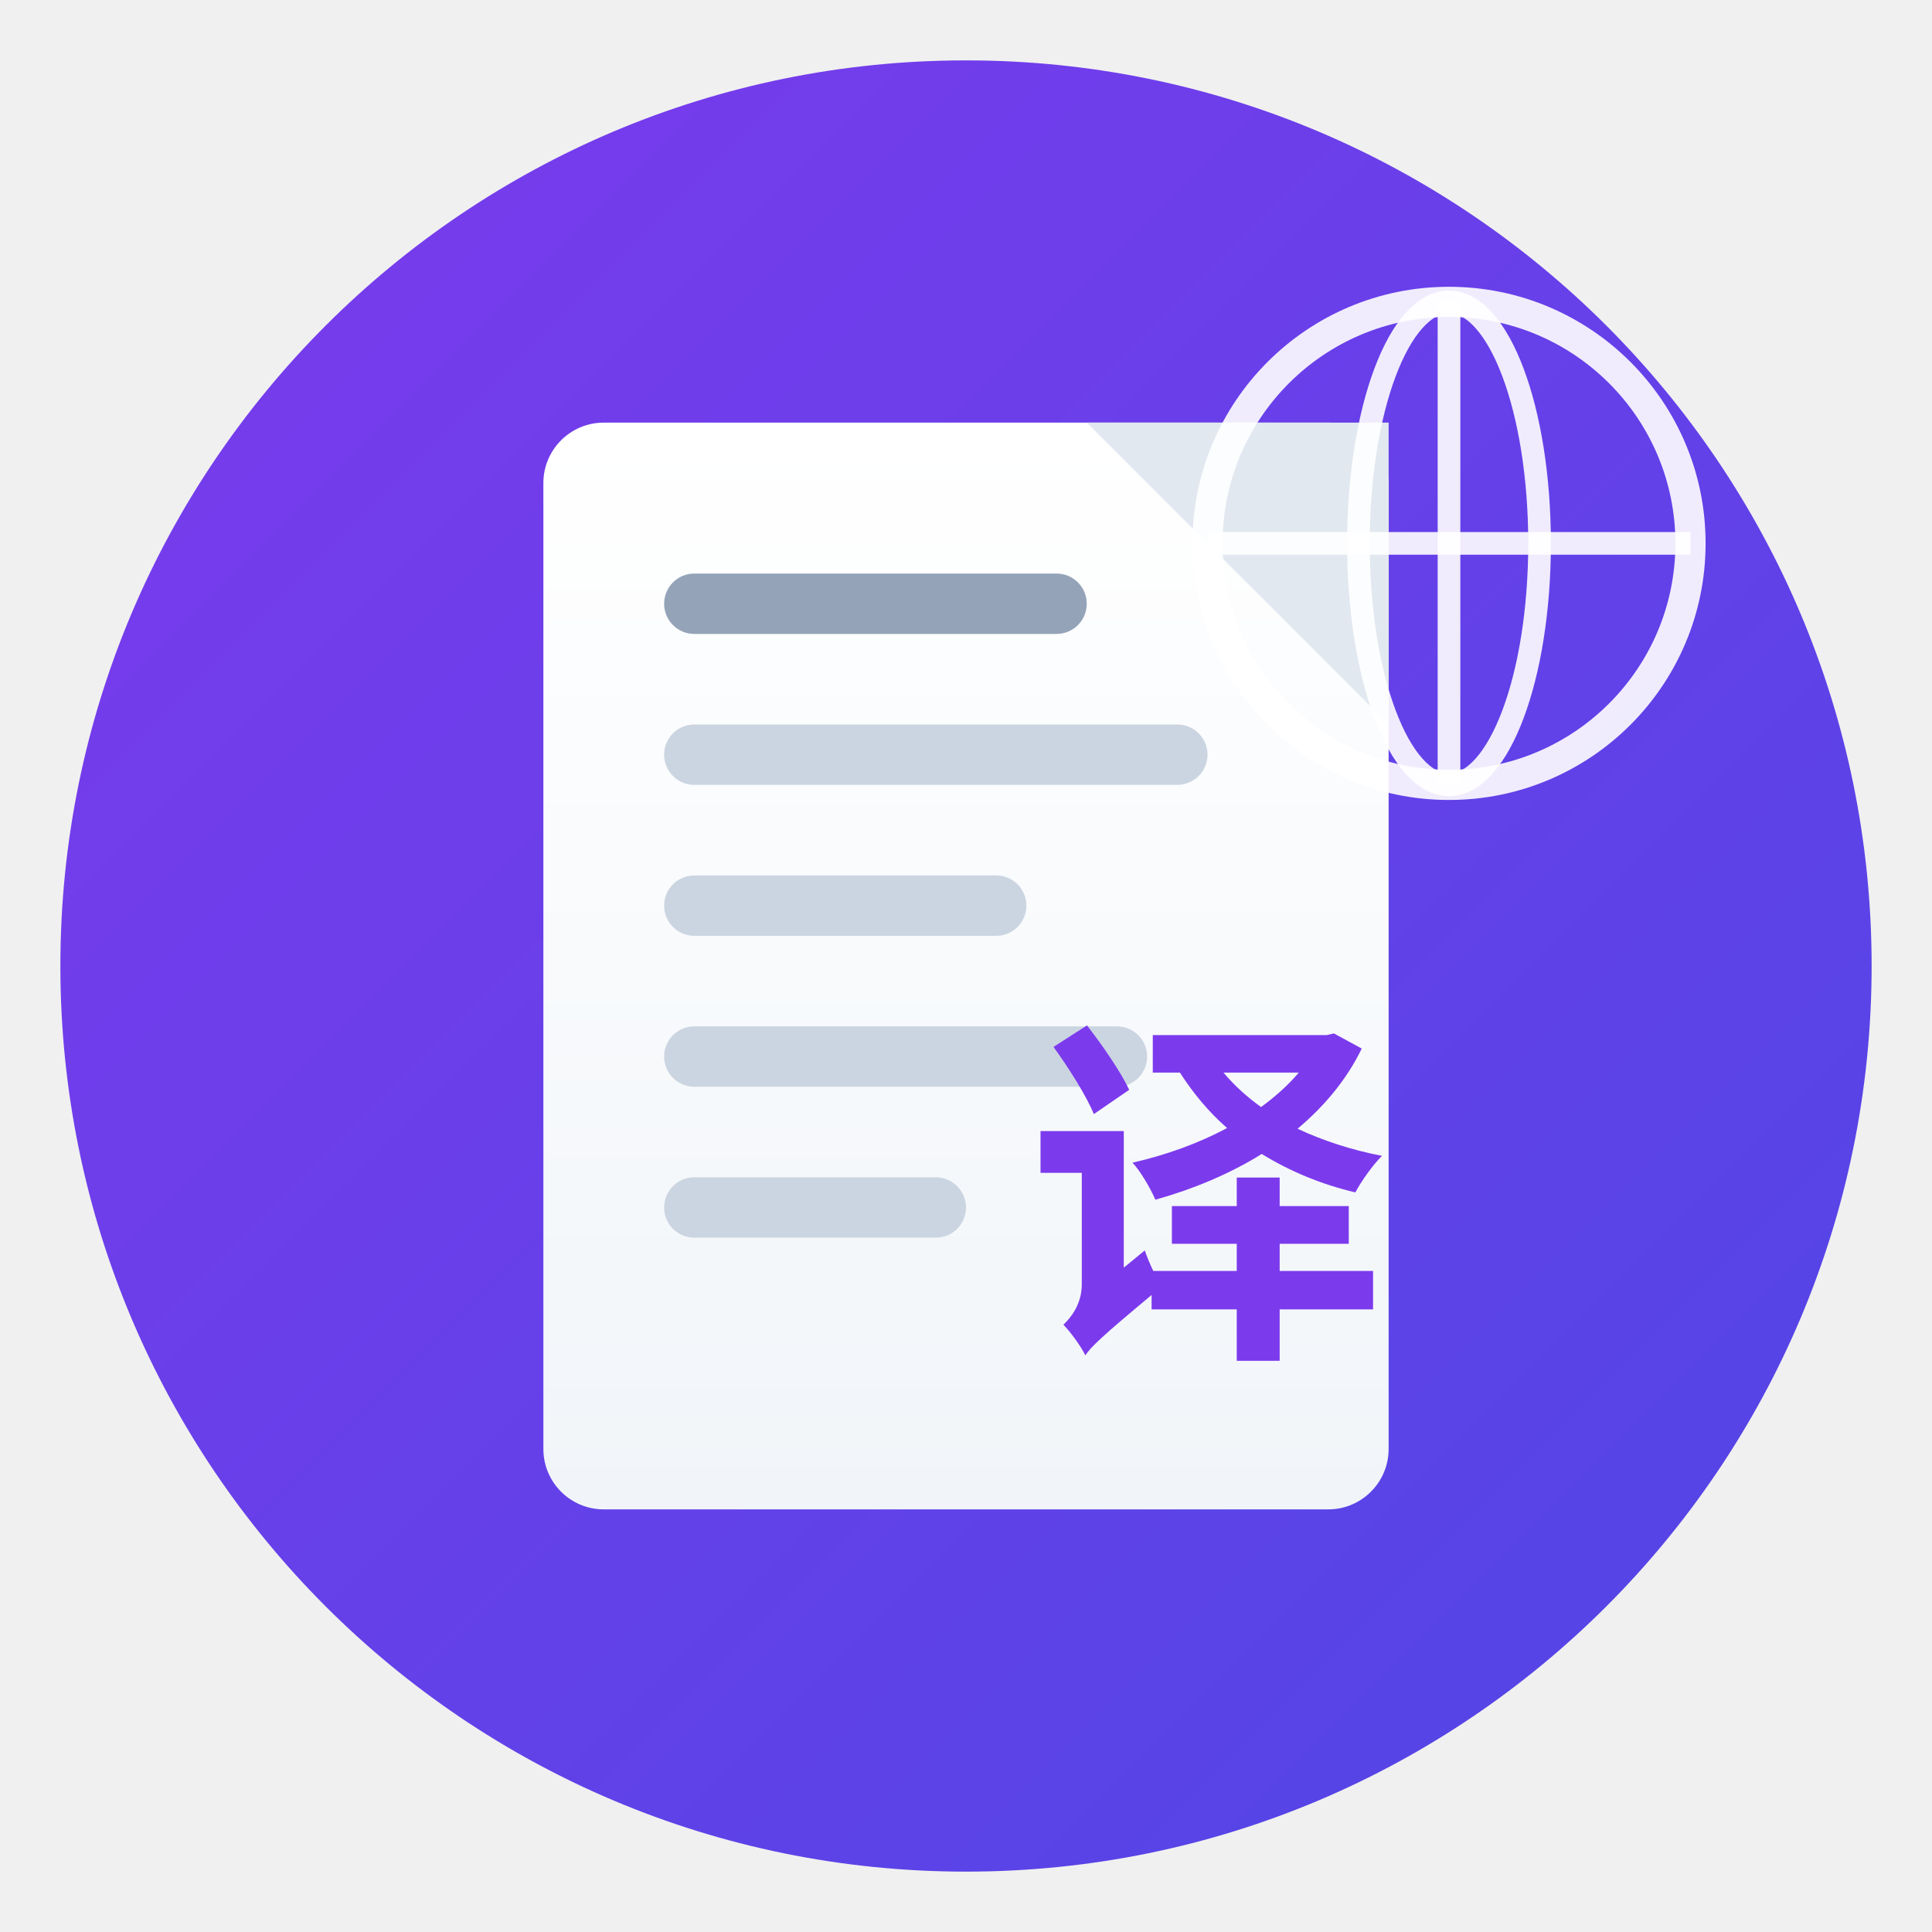
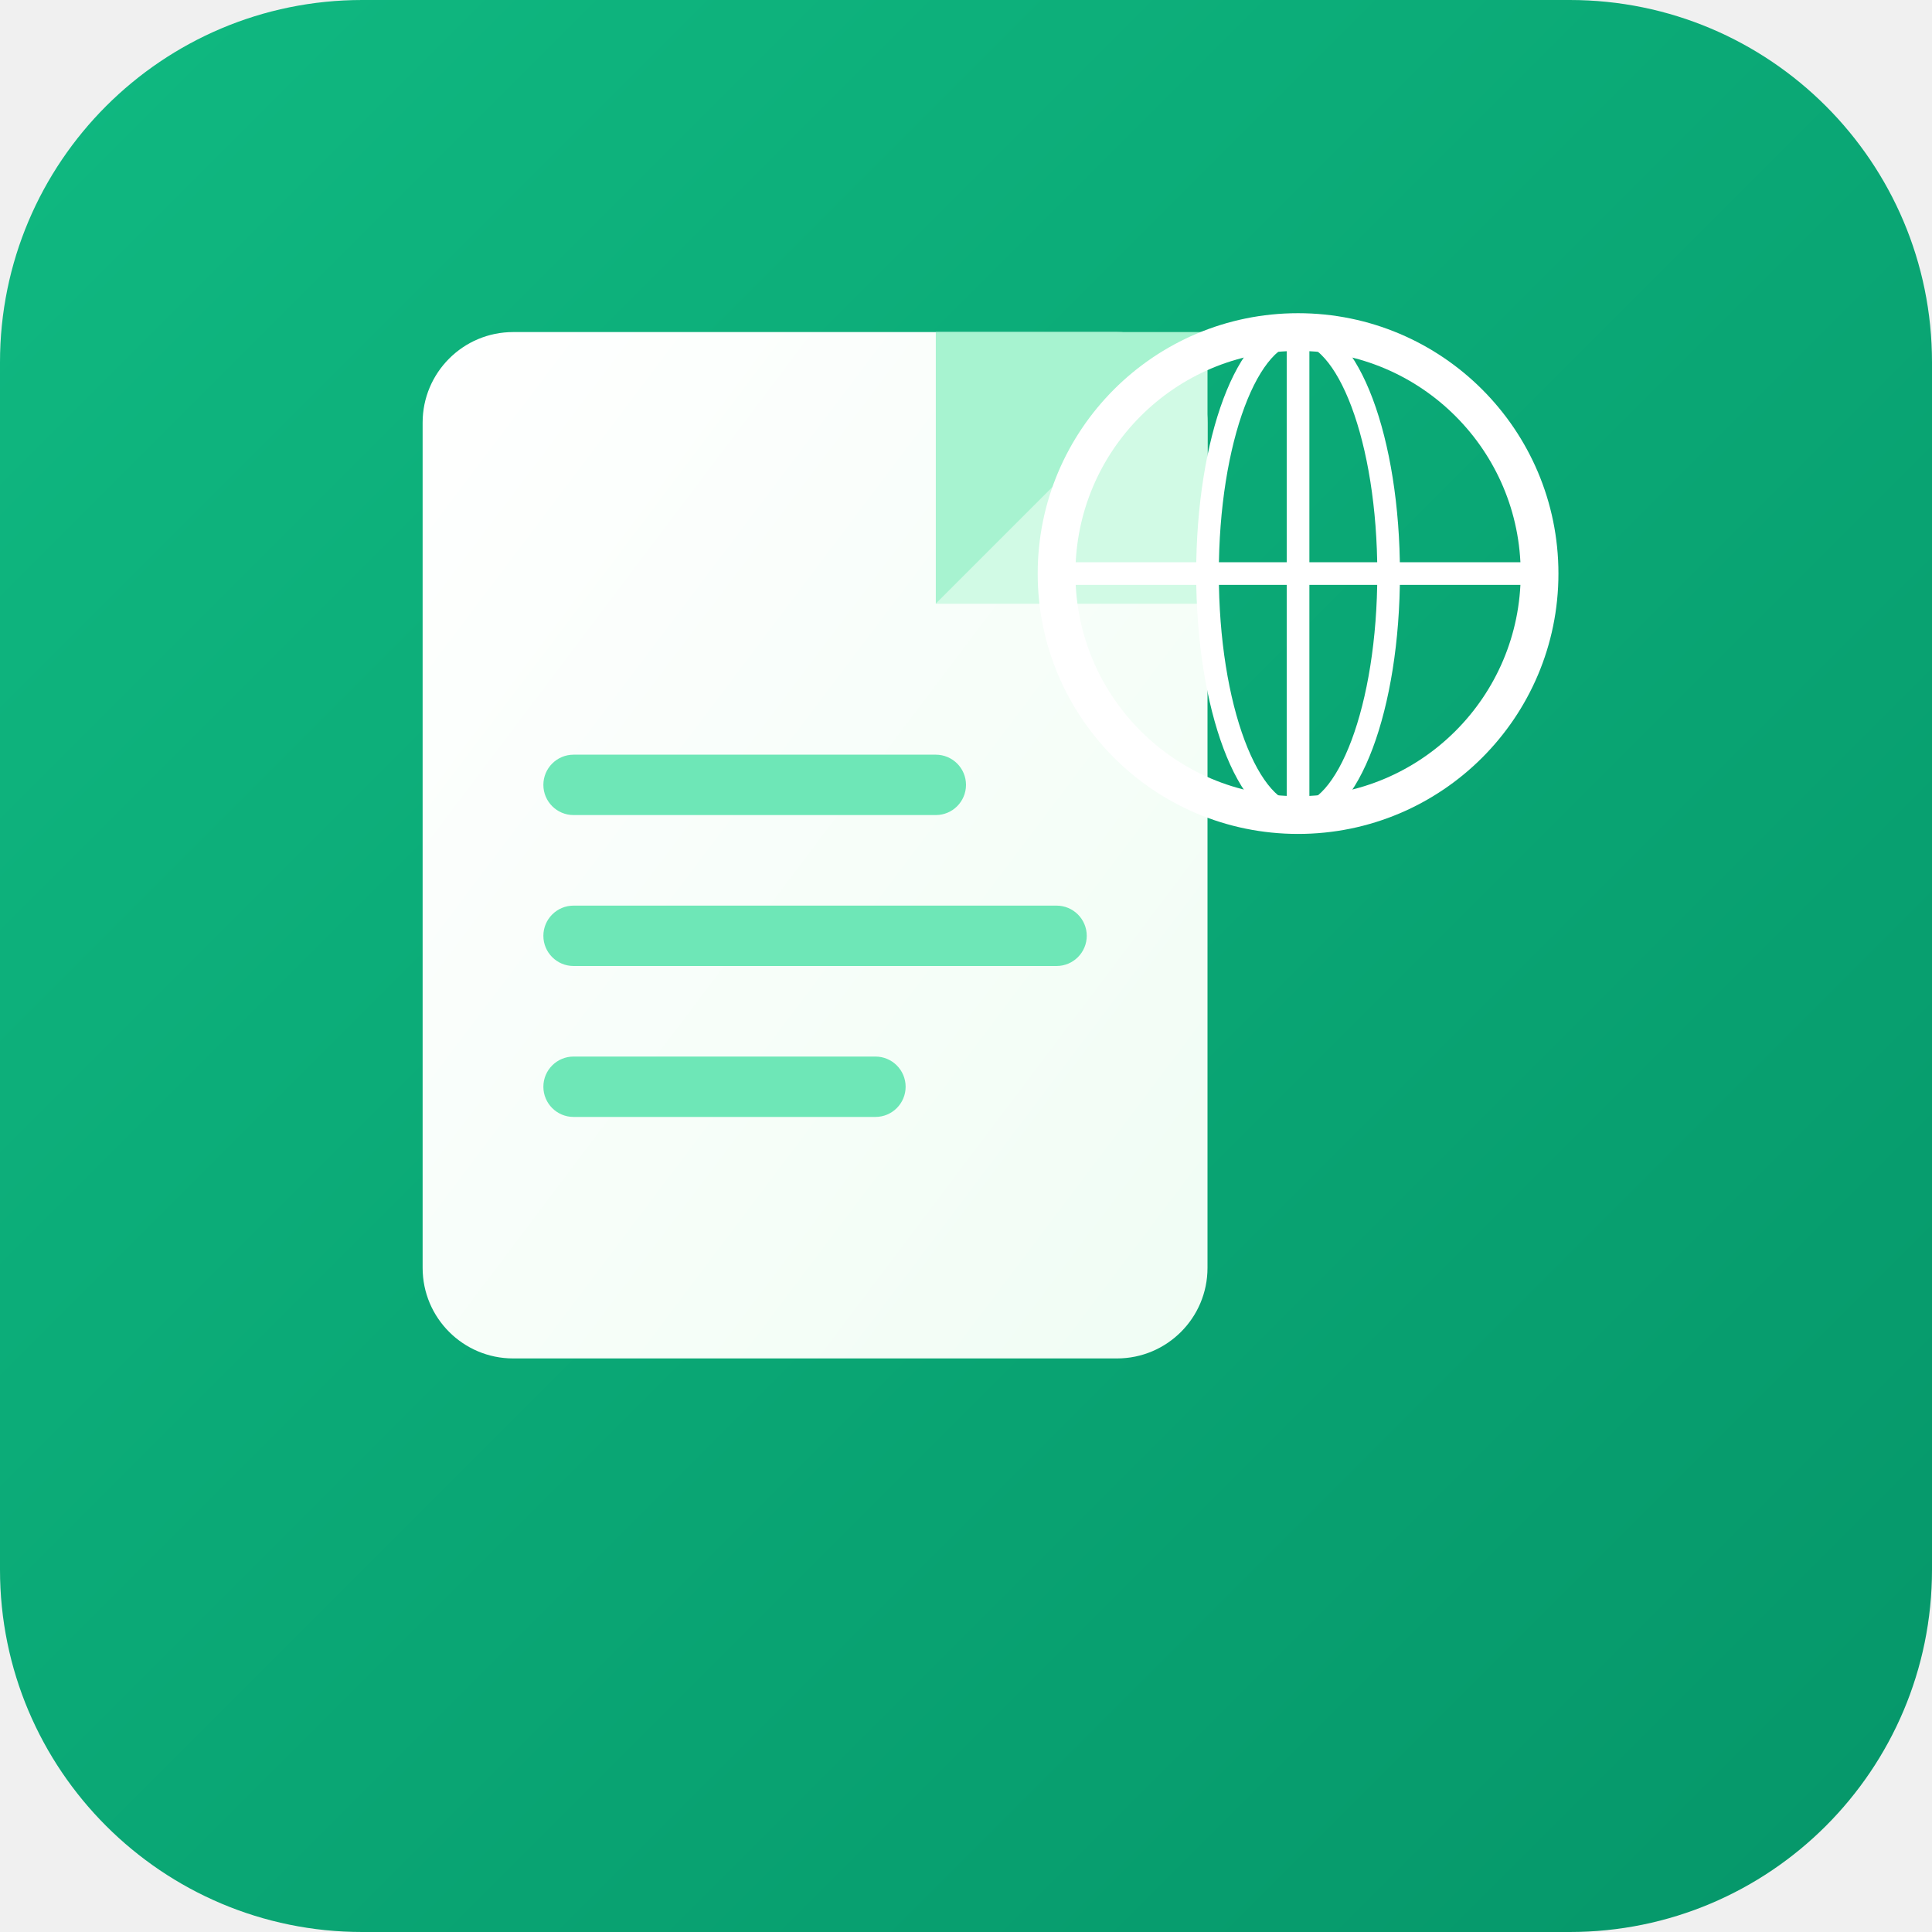
- <svg xmlns="http://www.w3.org/2000/svg" viewBox="0 0 128 128" width="128" height="128">
+ <svg xmlns="http://www.w3.org/2000/svg" viewBox="0 0 256 256" width="256" height="256">
  <defs>
-     <linearGradient id="bg" x1="0%" y1="0%" x2="100%" y2="100%">
-       <stop offset="0%" style="stop-color:#7c3aed;stop-opacity:1" />
-       <stop offset="100%" style="stop-color:#4f46e5;stop-opacity:1" />
+     <linearGradient id="bgGrad" x1="0%" y1="0%" x2="100%" y2="100%">
+       <stop offset="0%" style="stop-color:#10B981" />
+       <stop offset="100%" style="stop-color:#059669" />
    </linearGradient>
-     <linearGradient id="doc" x1="0%" y1="0%" x2="0%" y2="100%">
-       <stop offset="0%" style="stop-color:#ffffff;stop-opacity:1" />
-       <stop offset="100%" style="stop-color:#f1f5f9;stop-opacity:1" />
+     <linearGradient id="docGrad" x1="0%" y1="0%" x2="100%" y2="100%">
+       <stop offset="0%" style="stop-color:#ffffff" />
+       <stop offset="100%" style="stop-color:#f0fdf4" />
    </linearGradient>
  </defs>
-   <circle cx="64" cy="64" r="60" fill="url(#bg)" />
-   <rect x="36" y="28" width="56" height="72" rx="4" fill="url(#doc)" />
-   <path d="M72 28 L92 28 L92 48 L72 28 Z" fill="#e2e8f0" />
-   <rect x="44" y="38" width="28" height="4" rx="2" fill="#94a3b8" />
-   <rect x="44" y="48" width="36" height="4" rx="2" fill="#cbd5e1" />
-   <rect x="44" y="58" width="24" height="4" rx="2" fill="#cbd5e1" />
-   <rect x="44" y="68" width="32" height="4" rx="2" fill="#cbd5e1" />
-   <rect x="44" y="78" width="20" height="4" rx="2" fill="#cbd5e1" />
-   <text x="80" y="88" font-family="'Noto Sans SC', 'PingFang SC', 'Microsoft YaHei', sans-serif" font-size="24" font-weight="bold" fill="#7c3aed" text-anchor="middle">译</text>
-   <circle cx="96" cy="36" r="16" fill="none" stroke="#ffffff" stroke-width="2" opacity="0.9" />
-   <ellipse cx="96" cy="36" rx="6" ry="16" fill="none" stroke="#ffffff" stroke-width="1.5" opacity="0.9" />
-   <line x1="80" y1="36" x2="112" y2="36" stroke="#ffffff" stroke-width="1.5" opacity="0.9" />
-   <line x1="96" y1="20" x2="96" y2="52" stroke="#ffffff" stroke-width="1.5" opacity="0.9" />
+   <rect width="256" height="256" rx="48" fill="url(#bgGrad)" />
+   <rect x="56" y="44" width="104" height="136" rx="12" fill="url(#docGrad)" />
+   <path d="M160 44 L160 80 L124 80 Z" fill="#d1fae5" />
+   <path d="M124 80 L124 44 L160 44 Z" fill="#a7f3d0" />
+   <rect x="72" y="100" width="56" height="8" rx="4" fill="#6ee7b7" />
+   <rect x="72" y="120" width="72" height="8" rx="4" fill="#6ee7b7" />
+   <rect x="72" y="140" width="48" height="8" rx="4" fill="#6ee7b7" />
+   <circle cx="172" cy="76" r="32" fill="none" stroke="white" stroke-width="5" />
+   <ellipse cx="172" cy="76" rx="12" ry="32" fill="none" stroke="white" stroke-width="3" />
+   <line x1="140" y1="76" x2="204" y2="76" stroke="white" stroke-width="3" />
+   <line x1="172" y1="44" x2="172" y2="108" stroke="white" stroke-width="3" />
</svg>
